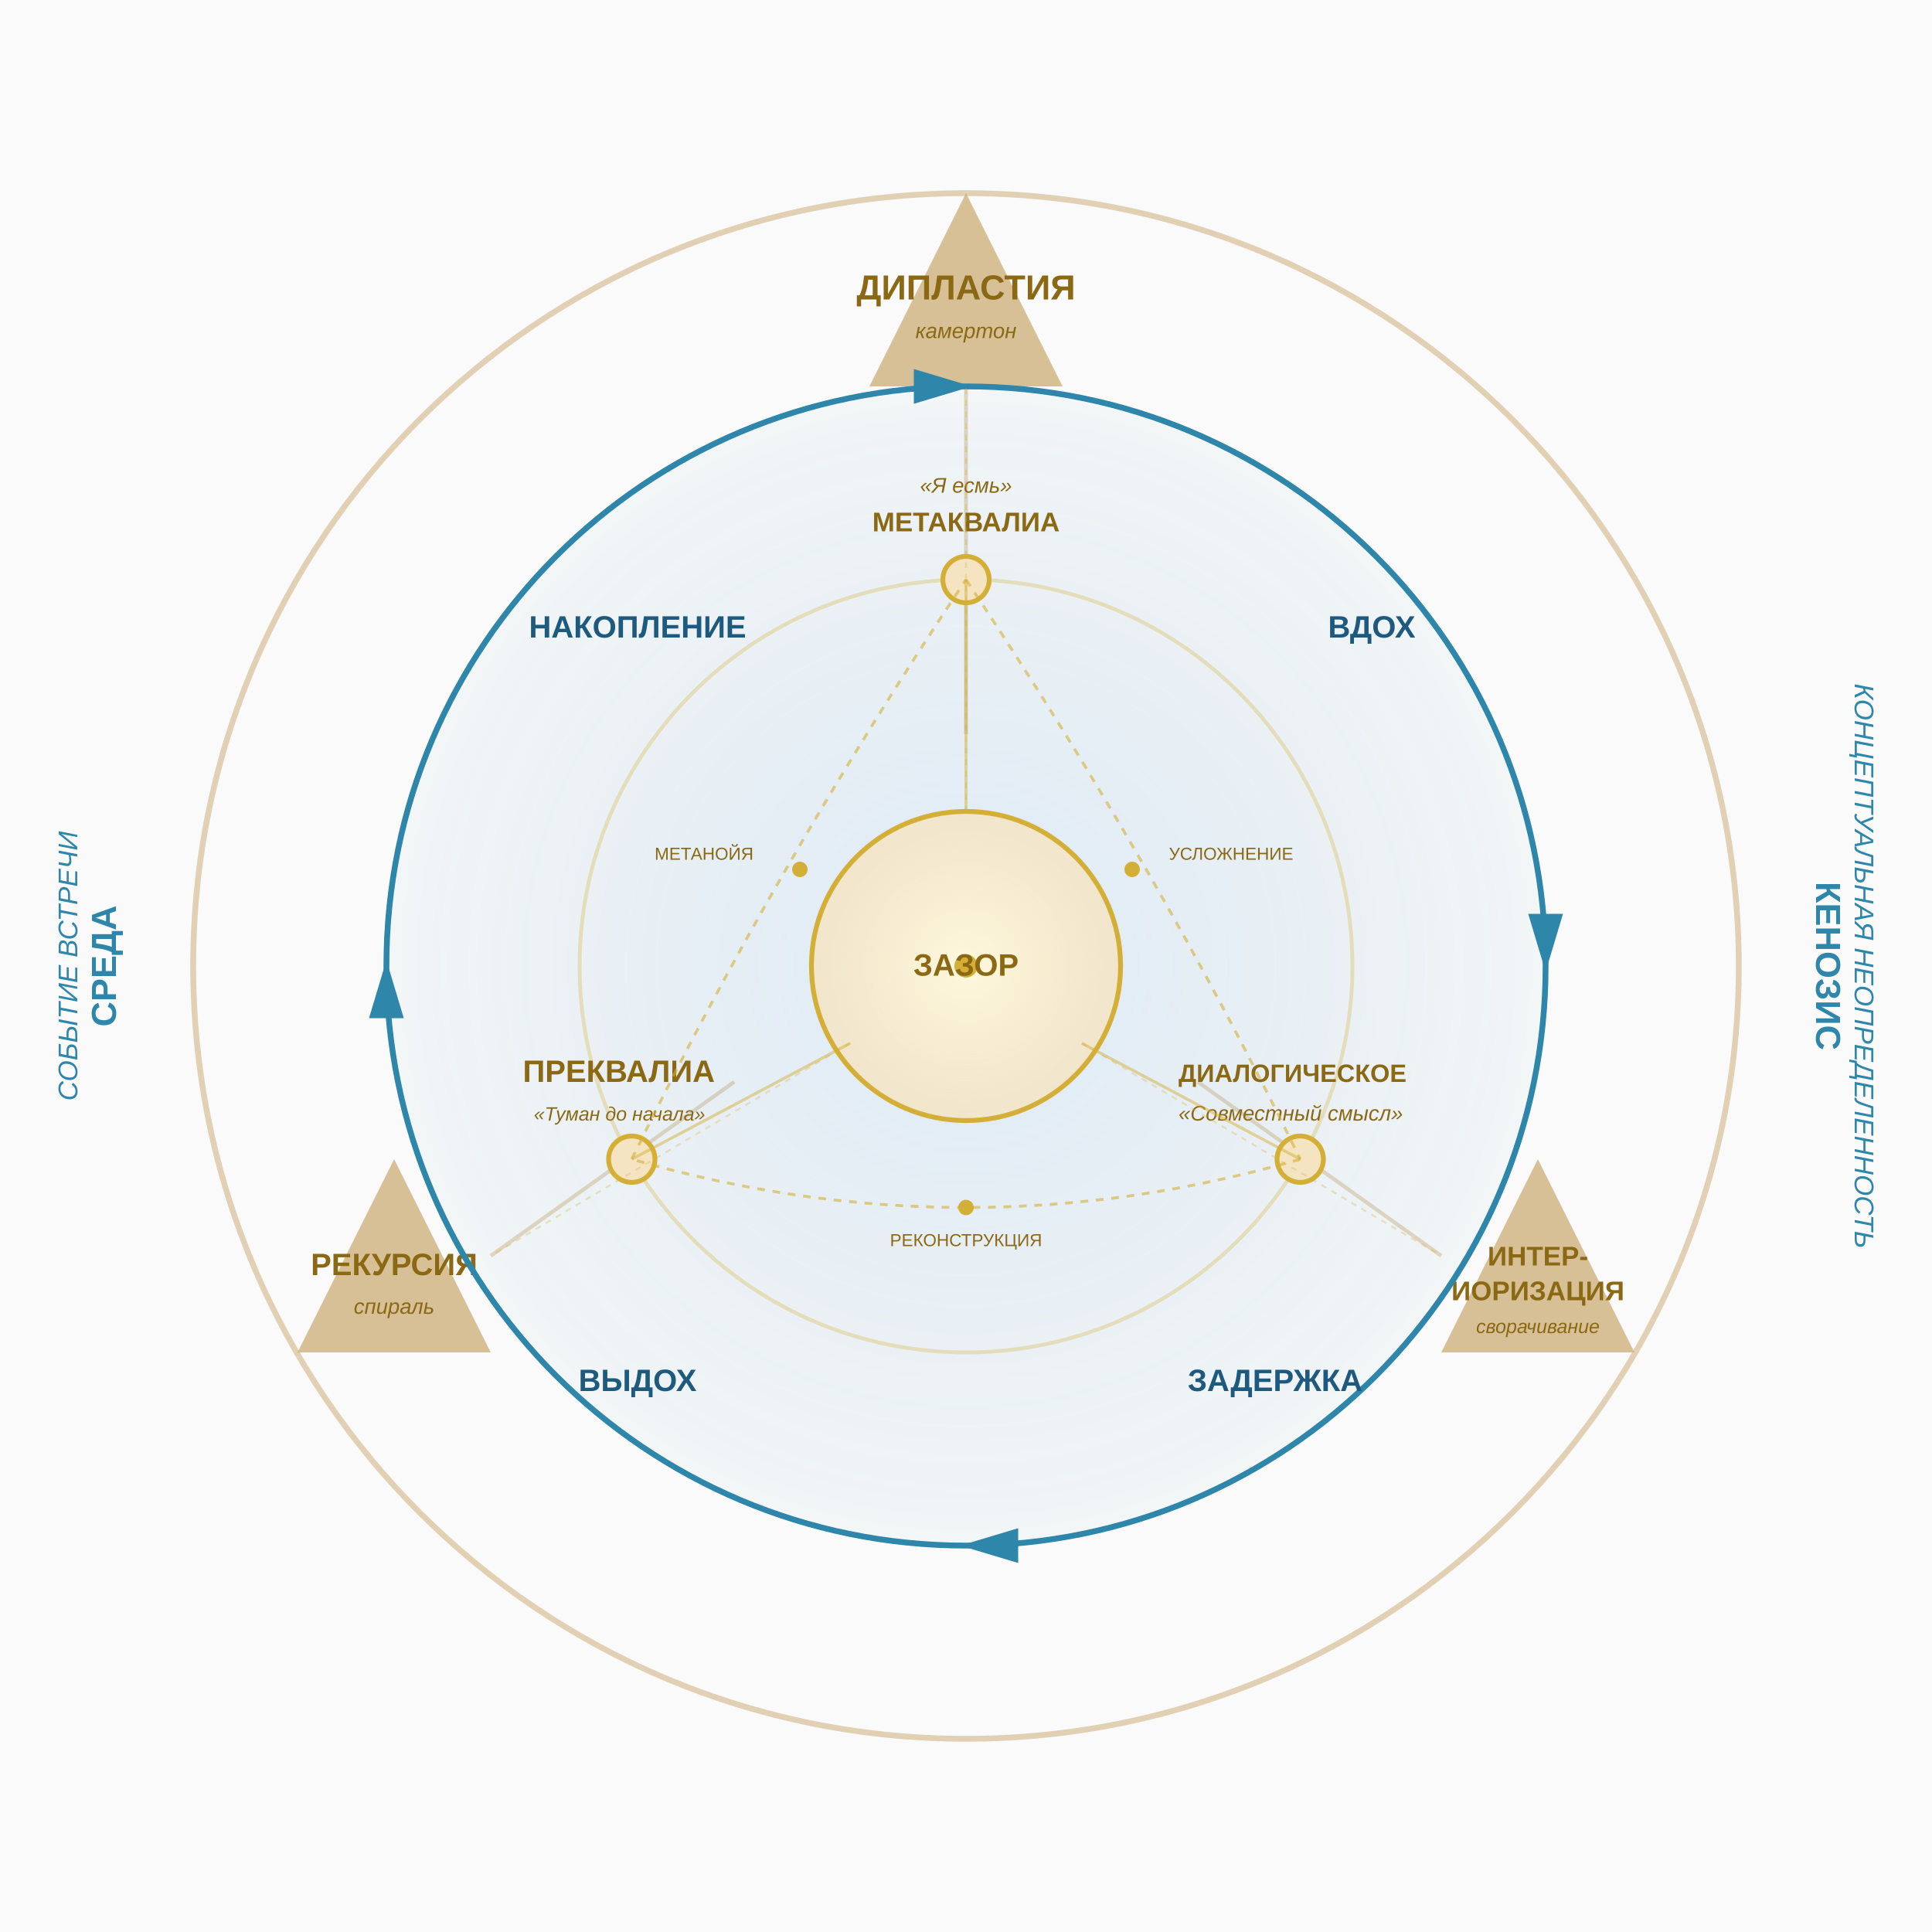
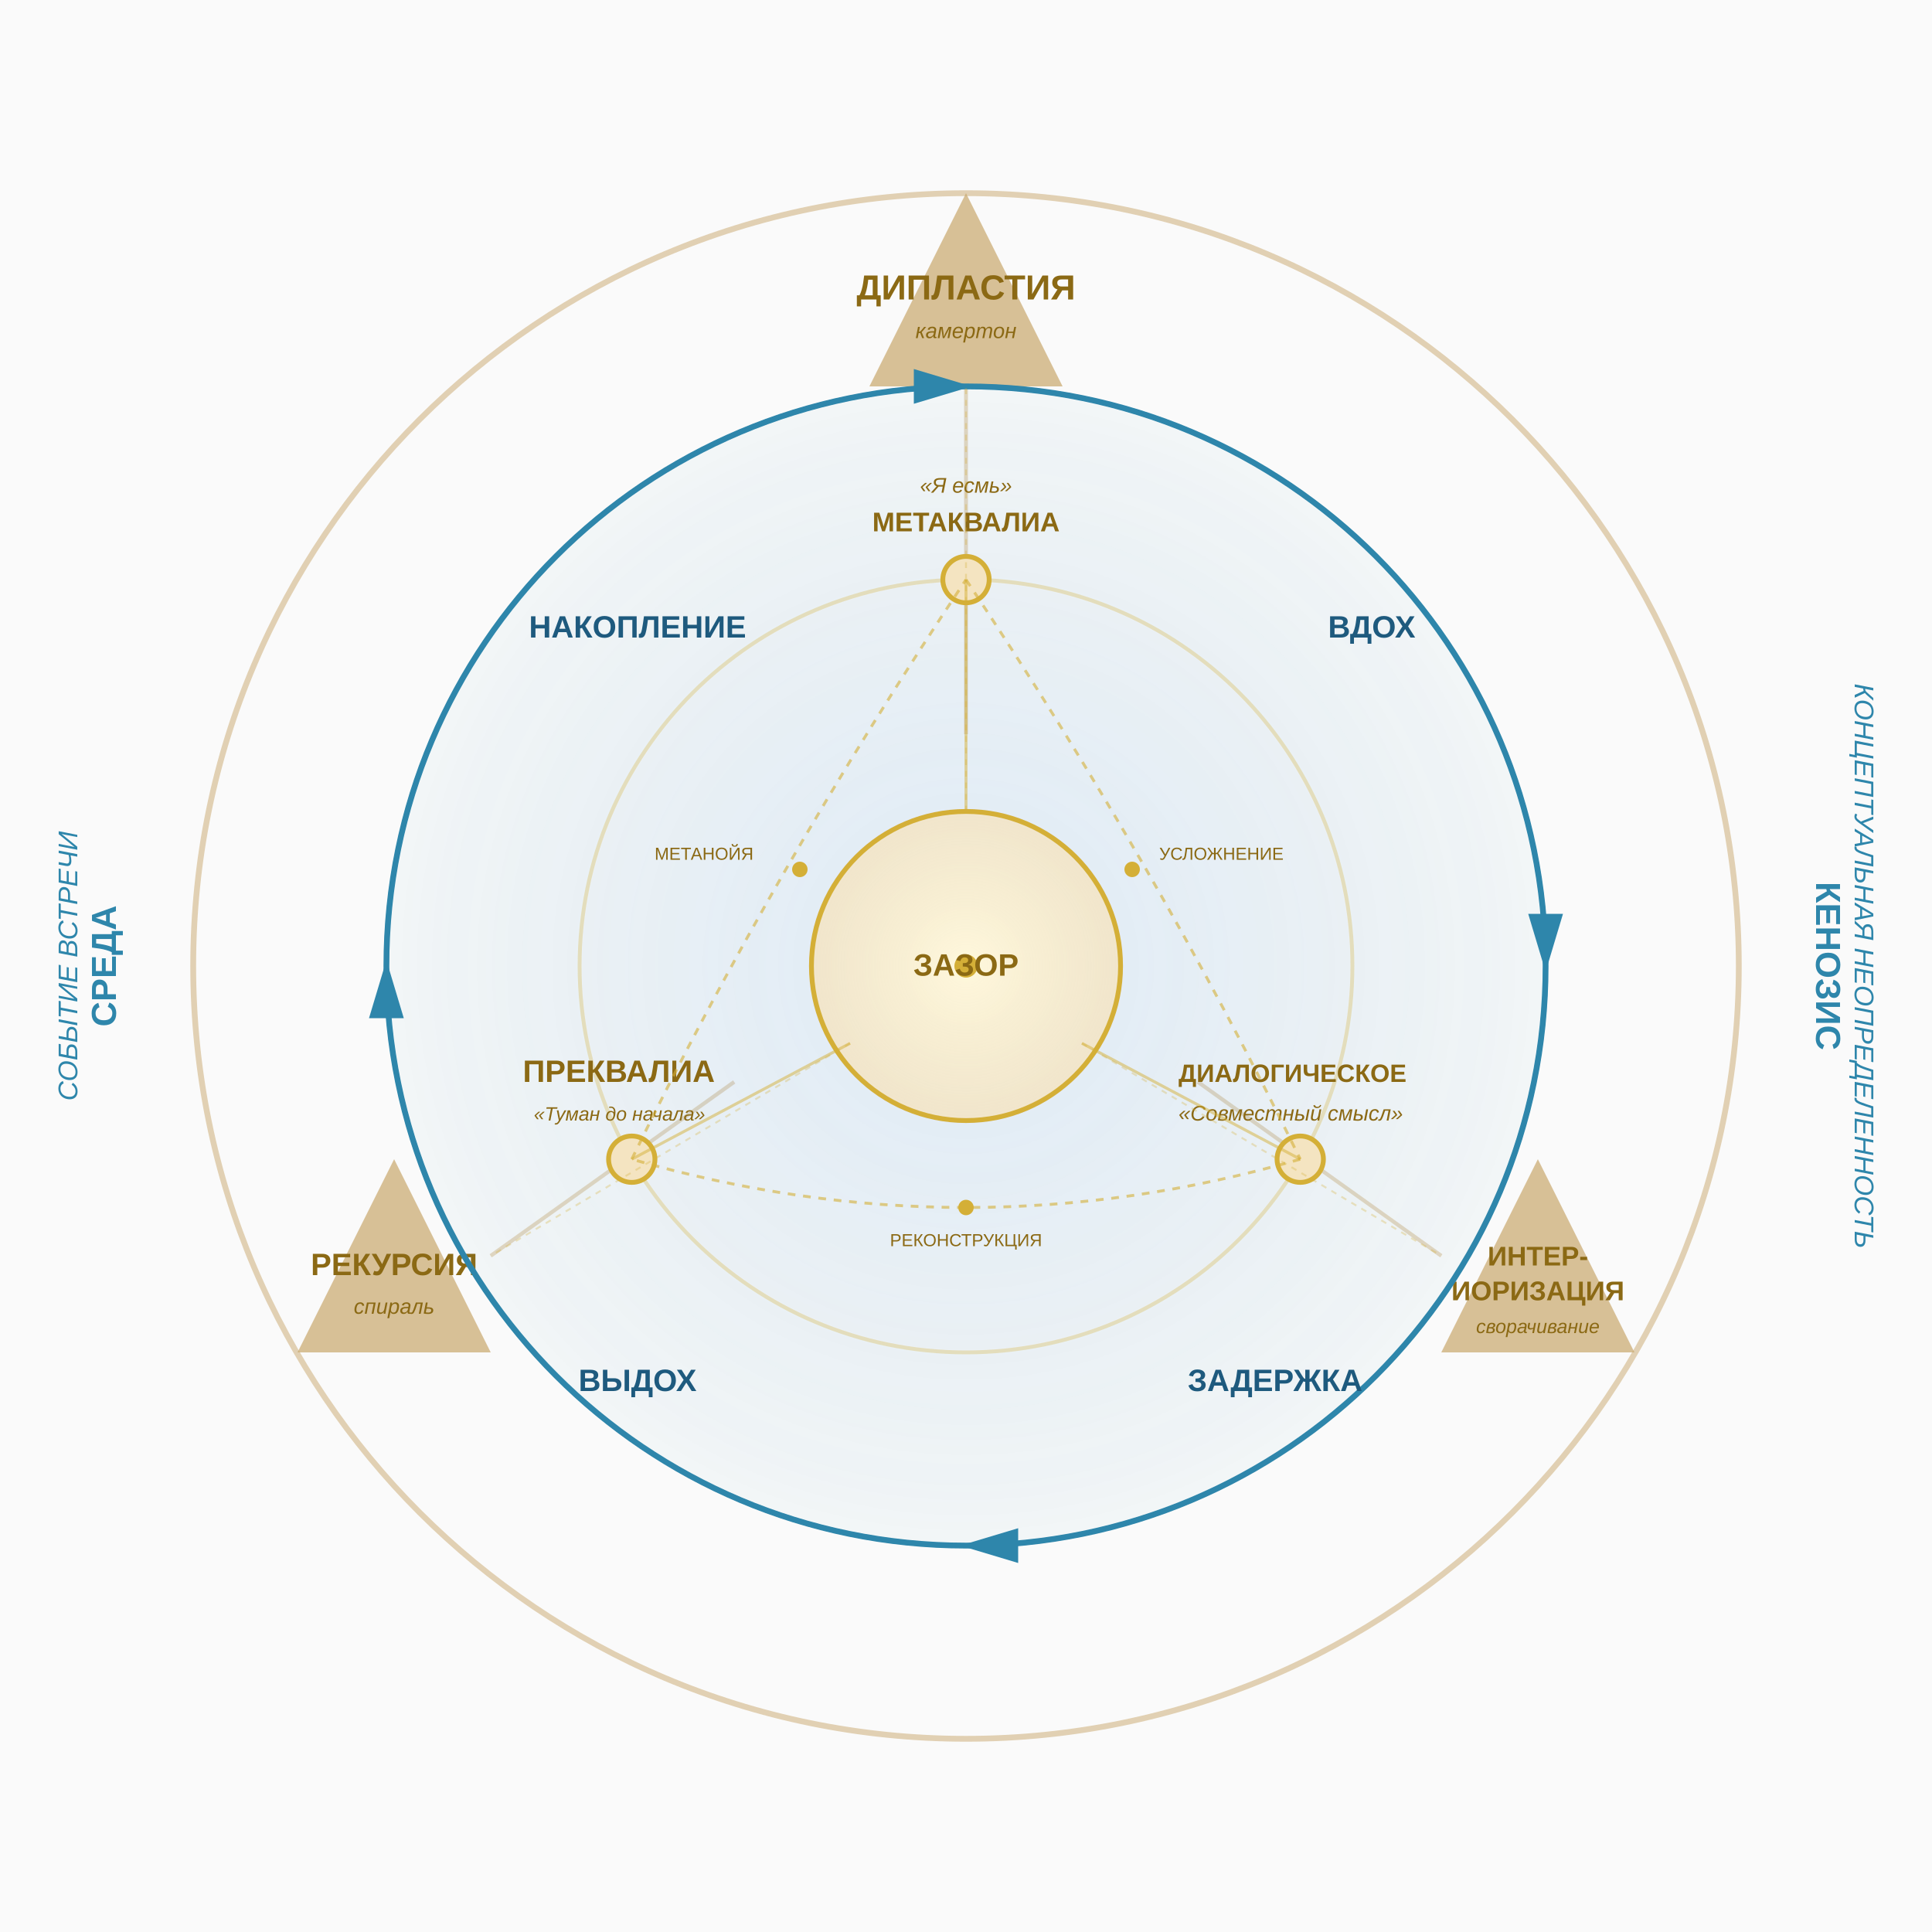
<svg xmlns="http://www.w3.org/2000/svg" viewBox="0 0 1000 1000" width="1000" height="1000">
  <defs>
    <radialGradient id="centerGlow" cx="50%" cy="50%" r="50%">
      <stop offset="0%" style="stop-color:#FFF8DC;stop-opacity:1" />
      <stop offset="100%" style="stop-color:#F4E4C1;stop-opacity:0.8" />
    </radialGradient>
    <radialGradient id="cycleGlow" cx="50%" cy="50%" r="50%">
      <stop offset="0%" style="stop-color:#4A90E2;stop-opacity:0.2" />
      <stop offset="100%" style="stop-color:#2E86AB;stop-opacity:0.05" />
    </radialGradient>
    <marker id="arrowhead" markerWidth="10" markerHeight="10" refX="9" refY="3" orient="auto">
      <polygon points="0 0, 10 3, 0 6" fill="#2E86AB" />
    </marker>
  </defs>
  <rect width="1000" height="1000" fill="#FAFAFA" />
  <circle cx="500" cy="500" r="400" fill="none" stroke="#C8A66B" stroke-width="3" opacity="0.5" />
  <g id="diplostia">
    <path d="M 500 100 L 450 200 L 550 200 Z" fill="#C8A66B" opacity="0.7" />
    <text x="500" y="155" text-anchor="middle" font-family="Arial, sans-serif" font-size="18" font-weight="bold" fill="#8B6914">ДИПЛАСТИЯ</text>
    <text x="500" y="175" text-anchor="middle" font-family="Arial, sans-serif" font-size="11" fill="#8B6914" font-style="italic">камертон</text>
    <line x1="500" y1="200" x2="500" y2="380" stroke="#C8A66B" stroke-width="2" opacity="0.4" />
  </g>
  <g id="interiorization">
    <path d="M 846 700 L 746 700 L 796 600 Z" fill="#C8A66B" opacity="0.7" />
    <text x="796" y="655" text-anchor="middle" font-family="Arial, sans-serif" font-size="14" font-weight="bold" fill="#8B6914">ИНТЕР-</text>
    <text x="796" y="673" text-anchor="middle" font-family="Arial, sans-serif" font-size="14" font-weight="bold" fill="#8B6914">ИОРИЗАЦИЯ</text>
    <text x="796" y="690" text-anchor="middle" font-family="Arial, sans-serif" font-size="10" fill="#8B6914" font-style="italic">сворачивание</text>
    <line x1="746" y1="650" x2="620" y2="560" stroke="#C8A66B" stroke-width="2" opacity="0.4" />
  </g>
  <g id="recursion">
    <path d="M 154 700 L 254 700 L 204 600 Z" fill="#C8A66B" opacity="0.7" />
    <text x="204" y="660" text-anchor="middle" font-family="Arial, sans-serif" font-size="16" font-weight="bold" fill="#8B6914">РЕКУРСИЯ</text>
    <text x="204" y="680" text-anchor="middle" font-family="Arial, sans-serif" font-size="11" fill="#8B6914" font-style="italic">спираль</text>
    <line x1="254" y1="650" x2="380" y2="560" stroke="#C8A66B" stroke-width="2" opacity="0.4" />
  </g>
  <circle cx="500" cy="500" r="300" fill="url(#cycleGlow)" stroke="#2E86AB" stroke-width="2.5" opacity="0.8" />
  <g id="inhale">
    <path d="M 500 200 A 300 300 0 0 1 800 500" fill="none" stroke="#2E86AB" stroke-width="3" marker-end="url(#arrowhead)" />
    <text x="710" y="330" text-anchor="middle" font-family="Arial, sans-serif" font-size="16" font-weight="bold" fill="#1E5A7E">ВДОХ</text>
  </g>
  <g id="delay">
    <path d="M 800 500 A 300 300 0 0 1 500 800" fill="none" stroke="#2E86AB" stroke-width="3" marker-end="url(#arrowhead)" />
    <text x="660" y="720" text-anchor="middle" font-family="Arial, sans-serif" font-size="16" font-weight="bold" fill="#1E5A7E">ЗАДЕРЖКА</text>
  </g>
  <g id="exhale">
    <path d="M 500 800 A 300 300 0 0 1 200 500" fill="none" stroke="#2E86AB" stroke-width="3" marker-end="url(#arrowhead)" />
    <text x="330" y="720" text-anchor="middle" font-family="Arial, sans-serif" font-size="16" font-weight="bold" fill="#1E5A7E">ВЫДОХ</text>
  </g>
  <g id="accumulate">
    <path d="M 200 500 A 300 300 0 0 1 500 200" fill="none" stroke="#2E86AB" stroke-width="3" marker-end="url(#arrowhead)" />
    <text x="330" y="330" text-anchor="middle" font-family="Arial, sans-serif" font-size="16" font-weight="bold" fill="#1E5A7E">НАКОПЛЕНИЕ</text>
  </g>
  <circle cx="500" cy="500" r="200" fill="none" stroke="#D4AF37" stroke-width="2" opacity="0.3" />
  <g id="metaqualia">
    <circle cx="500" cy="300" r="12" fill="#F4E4C1" stroke="#D4AF37" stroke-width="2.5" />
    <text x="500" y="275" text-anchor="middle" font-family="Arial, sans-serif" font-size="14" font-weight="bold" fill="#8B6914">МЕТАКВАЛИА</text>
    <text x="500" y="255" text-anchor="middle" font-family="Arial, sans-serif" font-size="11" fill="#8B6914" font-style="italic">«Я есмь»</text>
  </g>
  <g id="dialogical">
    <circle cx="673" cy="600" r="12" fill="#F4E4C1" stroke="#D4AF37" stroke-width="2.5" />
    <text x="610" y="560" text-anchor="start" font-family="Arial, sans-serif" font-size="13" font-weight="bold" fill="#8B6914">ДИАЛОГИЧЕСКОЕ</text>
    <text x="610" y="580" text-anchor="start" font-family="Arial, sans-serif" font-size="11" fill="#8B6914" font-style="italic">«Совместный смысл»</text>
  </g>
  <g id="prequalia">
    <circle cx="327" cy="600" r="12" fill="#F4E4C1" stroke="#D4AF37" stroke-width="2.5" />
    <text x="370" y="560" text-anchor="end" font-family="Arial, sans-serif" font-size="16" font-weight="bold" fill="#8B6914">ПРЕКВАЛИА</text>
    <text x="365" y="580" text-anchor="end" font-family="Arial, sans-serif" font-size="10" fill="#8B6914" font-style="italic">«Туман до начала»</text>
  </g>
  <path d="M 500 300 Q 600 450 673 600" fill="none" stroke="#D4AF37" stroke-width="1.5" stroke-dasharray="4,4" opacity="0.6" />
  <path d="M 673 600 Q 500 650 327 600" fill="none" stroke="#D4AF37" stroke-width="1.5" stroke-dasharray="4,4" opacity="0.6" />
  <path d="M 327 600 Q 400 450 500 300" fill="none" stroke="#D4AF37" stroke-width="1.5" stroke-dasharray="4,4" opacity="0.6" />
  <circle cx="586" cy="450" r="4" fill="#D4AF37" />
-   <text x="605" y="445" font-family="Arial, sans-serif" font-size="9" fill="#8B6914">УСЛОЖНЕНИЕ</text>
+   <text x="600" y="445" font-family="Arial, sans-serif" font-size="9" fill="#8B6914">УСЛОЖНЕНИЕ</text>
  <circle cx="500" cy="625" r="4" fill="#D4AF37" />
  <text x="500" y="645" text-anchor="middle" font-family="Arial, sans-serif" font-size="9" fill="#8B6914">РЕКОНСТРУКЦИЯ</text>
  <circle cx="414" cy="450" r="4" fill="#D4AF37" />
  <text x="390" y="445" text-anchor="end" font-family="Arial, sans-serif" font-size="9" fill="#8B6914">МЕТАНОЙЯ</text>
  <circle cx="500" cy="500" r="80" fill="url(#centerGlow)" stroke="#D4AF37" stroke-width="2.5" />
  <circle cx="500" cy="500" r="6" fill="#D4AF37" />
  <text x="500" y="505" text-anchor="middle" font-family="Arial, sans-serif" font-size="16" font-weight="bold" fill="#8B6914">ЗАЗОР</text>
  <line x1="500" y1="420" x2="500" y2="200" stroke="#D4AF37" stroke-width="1" opacity="0.3" stroke-dasharray="3,3" />
  <line x1="560" y1="540" x2="746" y2="650" stroke="#D4AF37" stroke-width="1" opacity="0.3" stroke-dasharray="3,3" />
  <line x1="440" y1="540" x2="254" y2="650" stroke="#D4AF37" stroke-width="1" opacity="0.3" stroke-dasharray="3,3" />
  <line x1="500" y1="420" x2="500" y2="300" stroke="#D4AF37" stroke-width="1.5" opacity="0.5" />
  <line x1="560" y1="540" x2="673" y2="600" stroke="#D4AF37" stroke-width="1.5" opacity="0.5" />
  <line x1="440" y1="540" x2="327" y2="600" stroke="#D4AF37" stroke-width="1.5" opacity="0.5" />
  <text x="940" y="500" text-anchor="middle" font-family="Arial, sans-serif" font-size="18" font-weight="bold" fill="#2E86AB" transform="rotate(90 940 500)">КЕНОЗИС</text>
  <text x="960" y="500" text-anchor="middle" font-family="Arial, sans-serif" font-size="14" fill="#2E86AB" font-style="italic" transform="rotate(90 960 500)">КОНЦЕПТУАЛЬНАЯ НЕОПРЕДЕЛЕННОСТЬ</text>
  <text x="60" y="500" text-anchor="middle" font-family="Arial, sans-serif" font-size="18" font-weight="bold" fill="#2E86AB" transform="rotate(-90 60 500)">СРЕДА</text>
  <text x="40" y="500" text-anchor="middle" font-family="Arial, sans-serif" font-size="14" fill="#2E86AB" font-style="italic" transform="rotate(-90 40 500)">СОБЫТИЕ ВСТРЕЧИ</text>
</svg>
